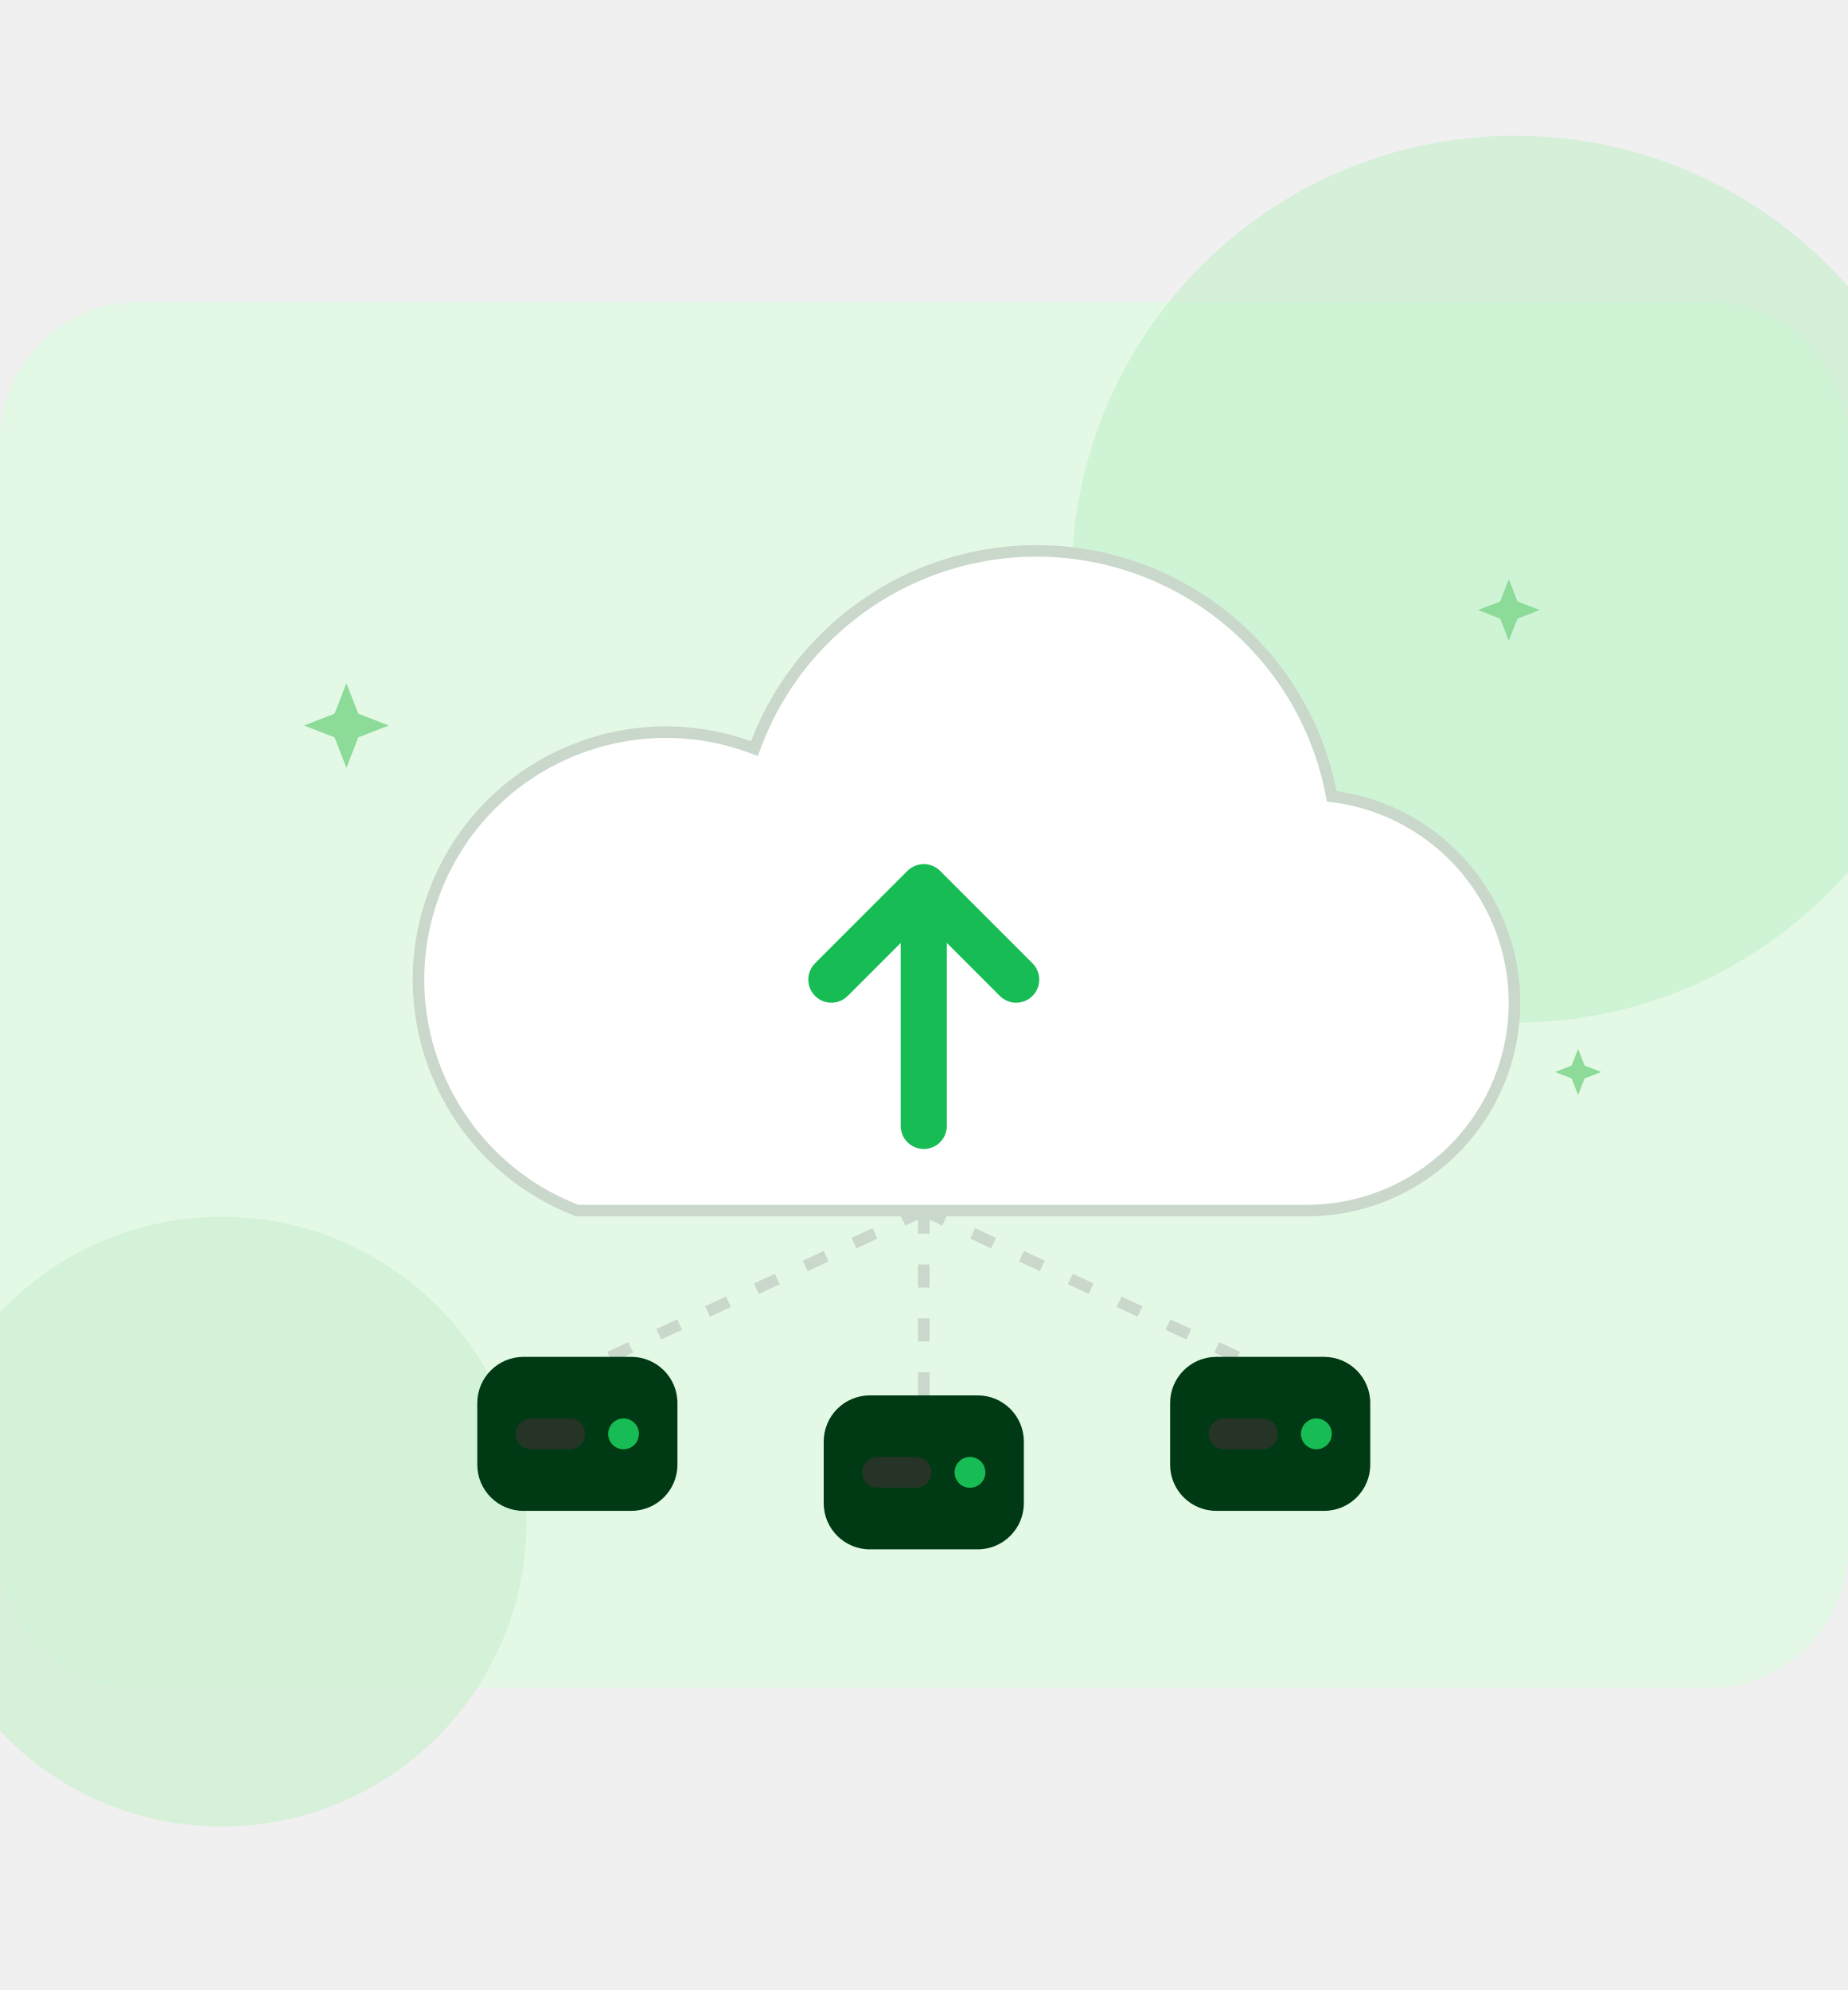
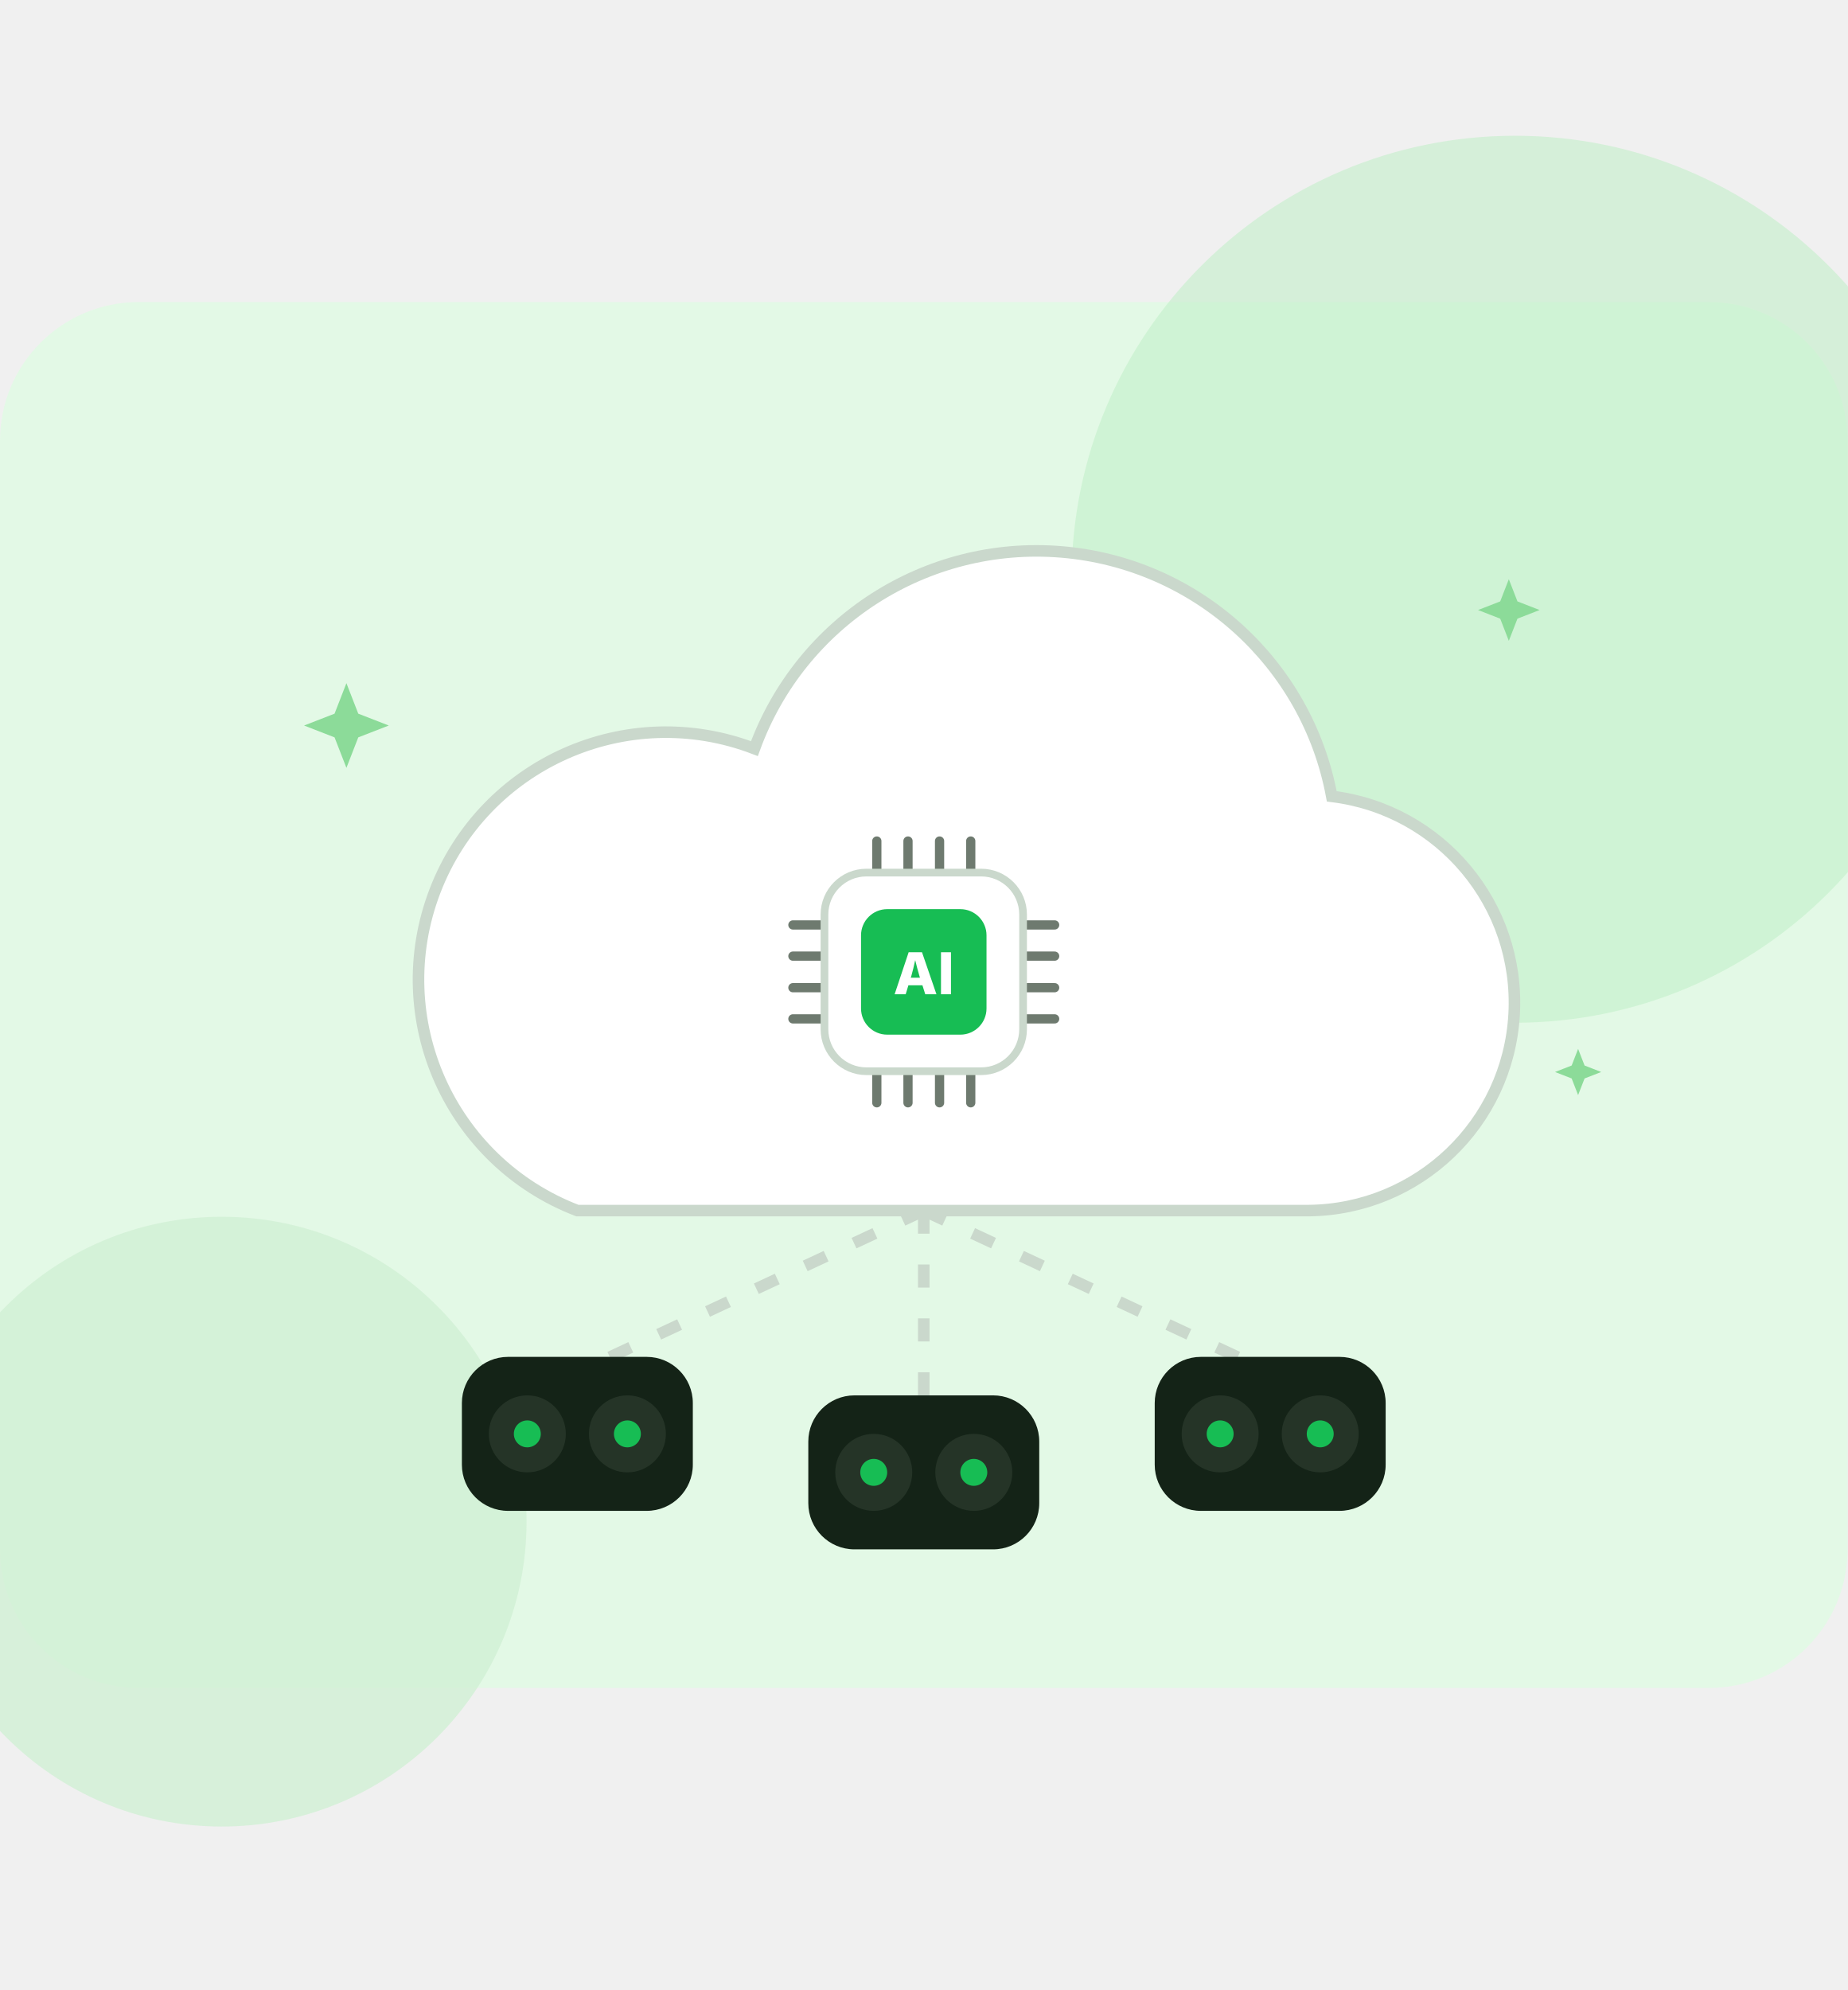
- <svg xmlns="http://www.w3.org/2000/svg" width="481" height="518" viewBox="0 0 480 360" preserveAspectRatio="xMidYMid meet" role="img" aria-label="Cloud hosting">
+ <svg xmlns="http://www.w3.org/2000/svg" width="481" height="518" viewBox="0 0 480 360" preserveAspectRatio="xMidYMid meet" role="img" aria-label="AI-ready cloud hosting">
  <rect x="0" y="0" width="480" height="360" rx="36" fill="#E3F9E6" />
  <circle cx="393.6" cy="72" r="115.2" fill="#BFEFC6" opacity=".55" />
  <circle cx="57.6" cy="316.8" r="79.2" fill="#D1F0D5" opacity=".8" />
  <path d="M150 236h190a54 54 0 0 0 6-107.6A78 78 0 0 0 196 116a62 62 0 0 0-46 120z" fill="#FFFFFF" stroke="#CAD8CC" stroke-width="3" />
-   <path d="M240 214v-62m0 0-24 24m24-24 24 24" stroke="#17BD54" stroke-width="12" stroke-linecap="round" stroke-linejoin="round" fill="none" />
+   <g transform="translate(206 140)">
+     <path d="M21.8 0v8.2M21.8 59.8v8.2M0 21.8h8.2M59.8 21.8h8.2M29.9 0v8.2M29.9 59.8v8.2M0 29.9h8.2M59.8 29.9h8.2M38.1 0v8.2M38.1 59.8v8.2M0 38.1h8.2M59.8 38.1h8.2M46.2 0v8.2M46.2 59.8v8.2M0 46.2h8.2M59.8 46.2h8.2" stroke="#6E7A6F" stroke-width="2.4" stroke-linecap="round" />
+     <rect x="8.2" y="8.2" width="51.6" height="51.6" rx="10.9" fill="#FFFFFF" stroke="#CAD8CC" stroke-width="2" />
+     <rect x="17.7" y="17.7" width="32.6" height="32.6" rx="6.8" fill="#17BD54" />
+     <text x="34" y="39.8" text-anchor="middle" font-family="Inter,Arial,sans-serif" font-size="15" font-weight="800" fill="#FFFFFF">AI</text>
+   </g>
  <path d="M240 236 L150 278" stroke="#CAD8CC" stroke-width="3" stroke-dasharray="6 8" />
-   <rect x="124" y="274" width="52" height="40" rx="12" fill="#003A14" />
-   <circle cx="162" cy="294" r="4" fill="#17BD54" />
-   <rect x="134" y="290" width="18" height="8" rx="4" fill="#253427" />
+   <rect x="120" y="274" width="60" height="40" rx="12" fill="#142317" />
+   <circle cx="137" cy="294" r="10" fill="#253427" />
+   <circle cx="137" cy="294" r="3.5" fill="#17BD54" />
+   <circle cx="163" cy="294" r="10" fill="#253427" />
+   <circle cx="163" cy="294" r="3.5" fill="#17BD54" />
  <path d="M240 236 L240 288" stroke="#CAD8CC" stroke-width="3" stroke-dasharray="6 8" />
-   <rect x="214" y="284" width="52" height="40" rx="12" fill="#003A14" />
-   <circle cx="252" cy="304" r="4" fill="#17BD54" />
-   <rect x="224" y="300" width="18" height="8" rx="4" fill="#253427" />
+   <rect x="210" y="284" width="60" height="40" rx="12" fill="#142317" />
+   <circle cx="227" cy="304" r="10" fill="#253427" />
+   <circle cx="227" cy="304" r="3.5" fill="#17BD54" />
+   <circle cx="253" cy="304" r="10" fill="#253427" />
+   <circle cx="253" cy="304" r="3.5" fill="#17BD54" />
  <path d="M240 236 L330 278" stroke="#CAD8CC" stroke-width="3" stroke-dasharray="6 8" />
-   <rect x="304" y="274" width="52" height="40" rx="12" fill="#003A14" />
-   <circle cx="342" cy="294" r="4" fill="#17BD54" />
-   <rect x="314" y="290" width="18" height="8" rx="4" fill="#253427" />
+   <rect x="300" y="274" width="60" height="40" rx="12" fill="#142317" />
+   <circle cx="317" cy="294" r="10" fill="#253427" />
+   <circle cx="317" cy="294" r="3.5" fill="#17BD54" />
+   <circle cx="343" cy="294" r="10" fill="#253427" />
+   <circle cx="343" cy="294" r="3.5" fill="#17BD54" />
  <path d="M90 99 L93.08 106.92 L101 110 L93.08 113.08 L90 121 L86.92 113.08 L79 110 L86.92 106.92Z" fill="#8CDB99" />
  <path d="M392 72 L394.24 77.76 L400 80 L394.24 82.24 L392 88 L389.76 82.24 L384 80 L389.76 77.76Z" fill="#8CDB99" />
  <path d="M410 194 L411.68 198.32 L416 200 L411.68 201.68 L410 206 L408.32 201.68 L404 200 L408.32 198.32Z" fill="#8CDB99" />
</svg>
